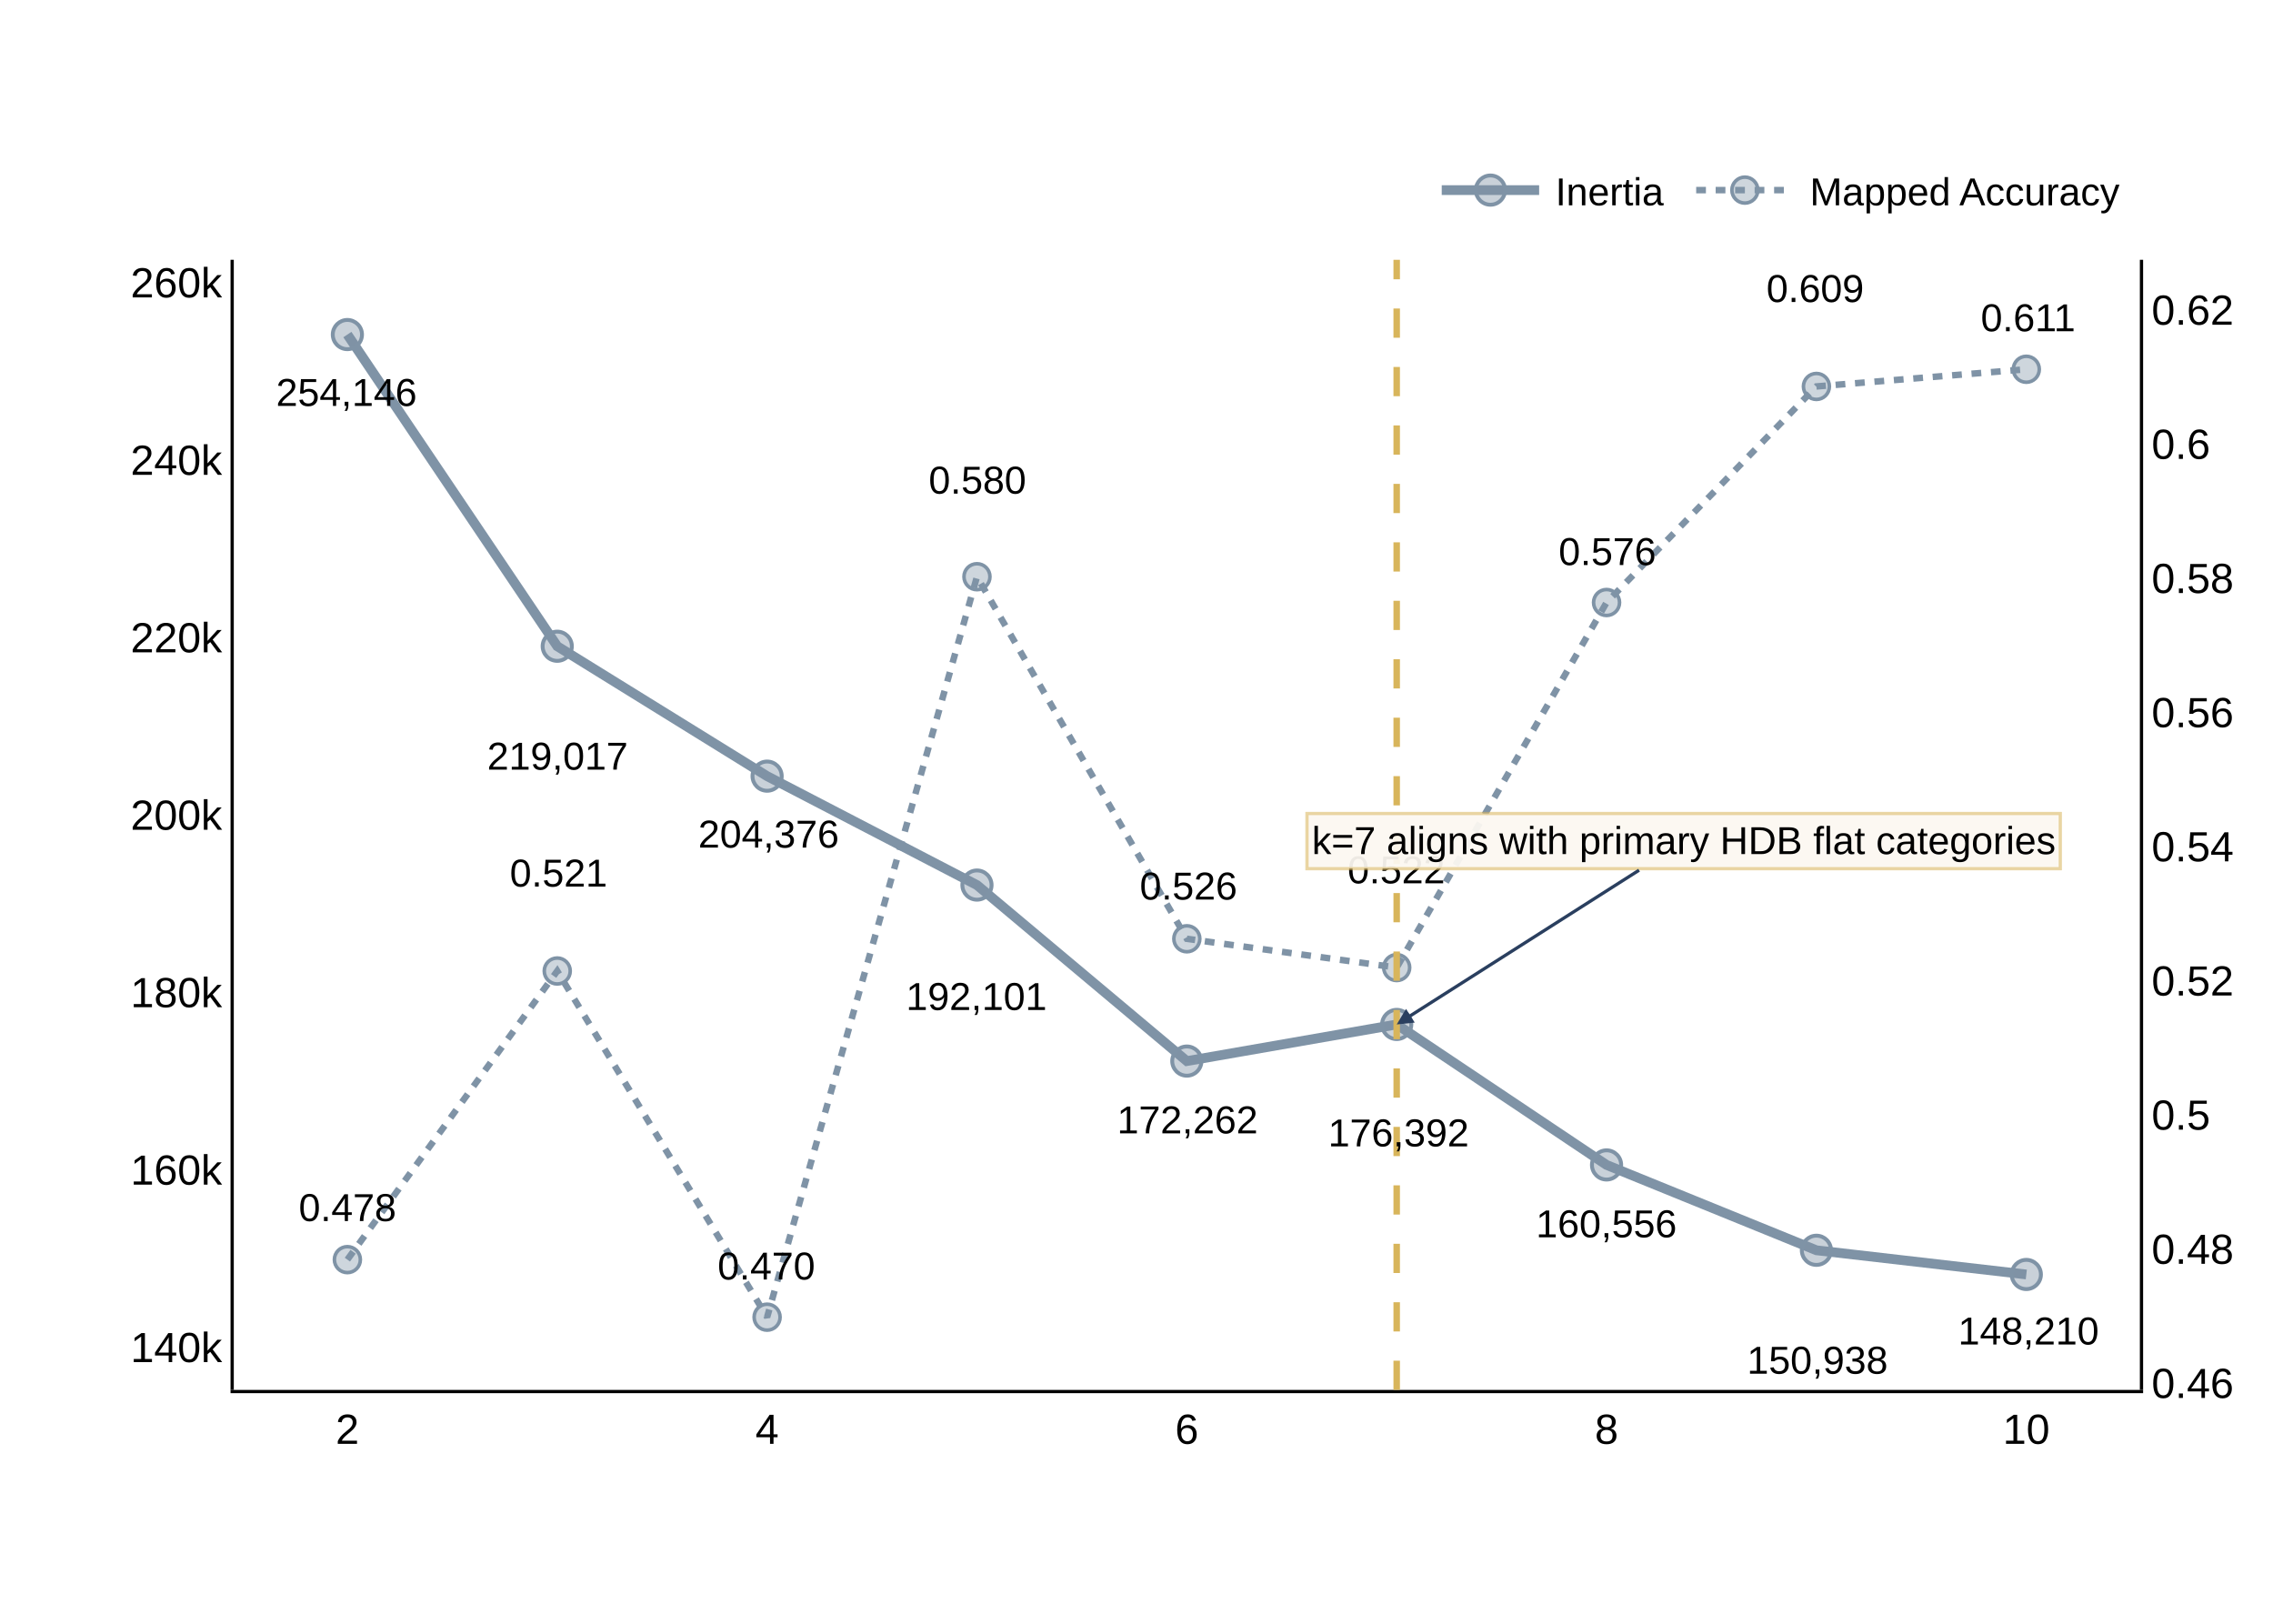
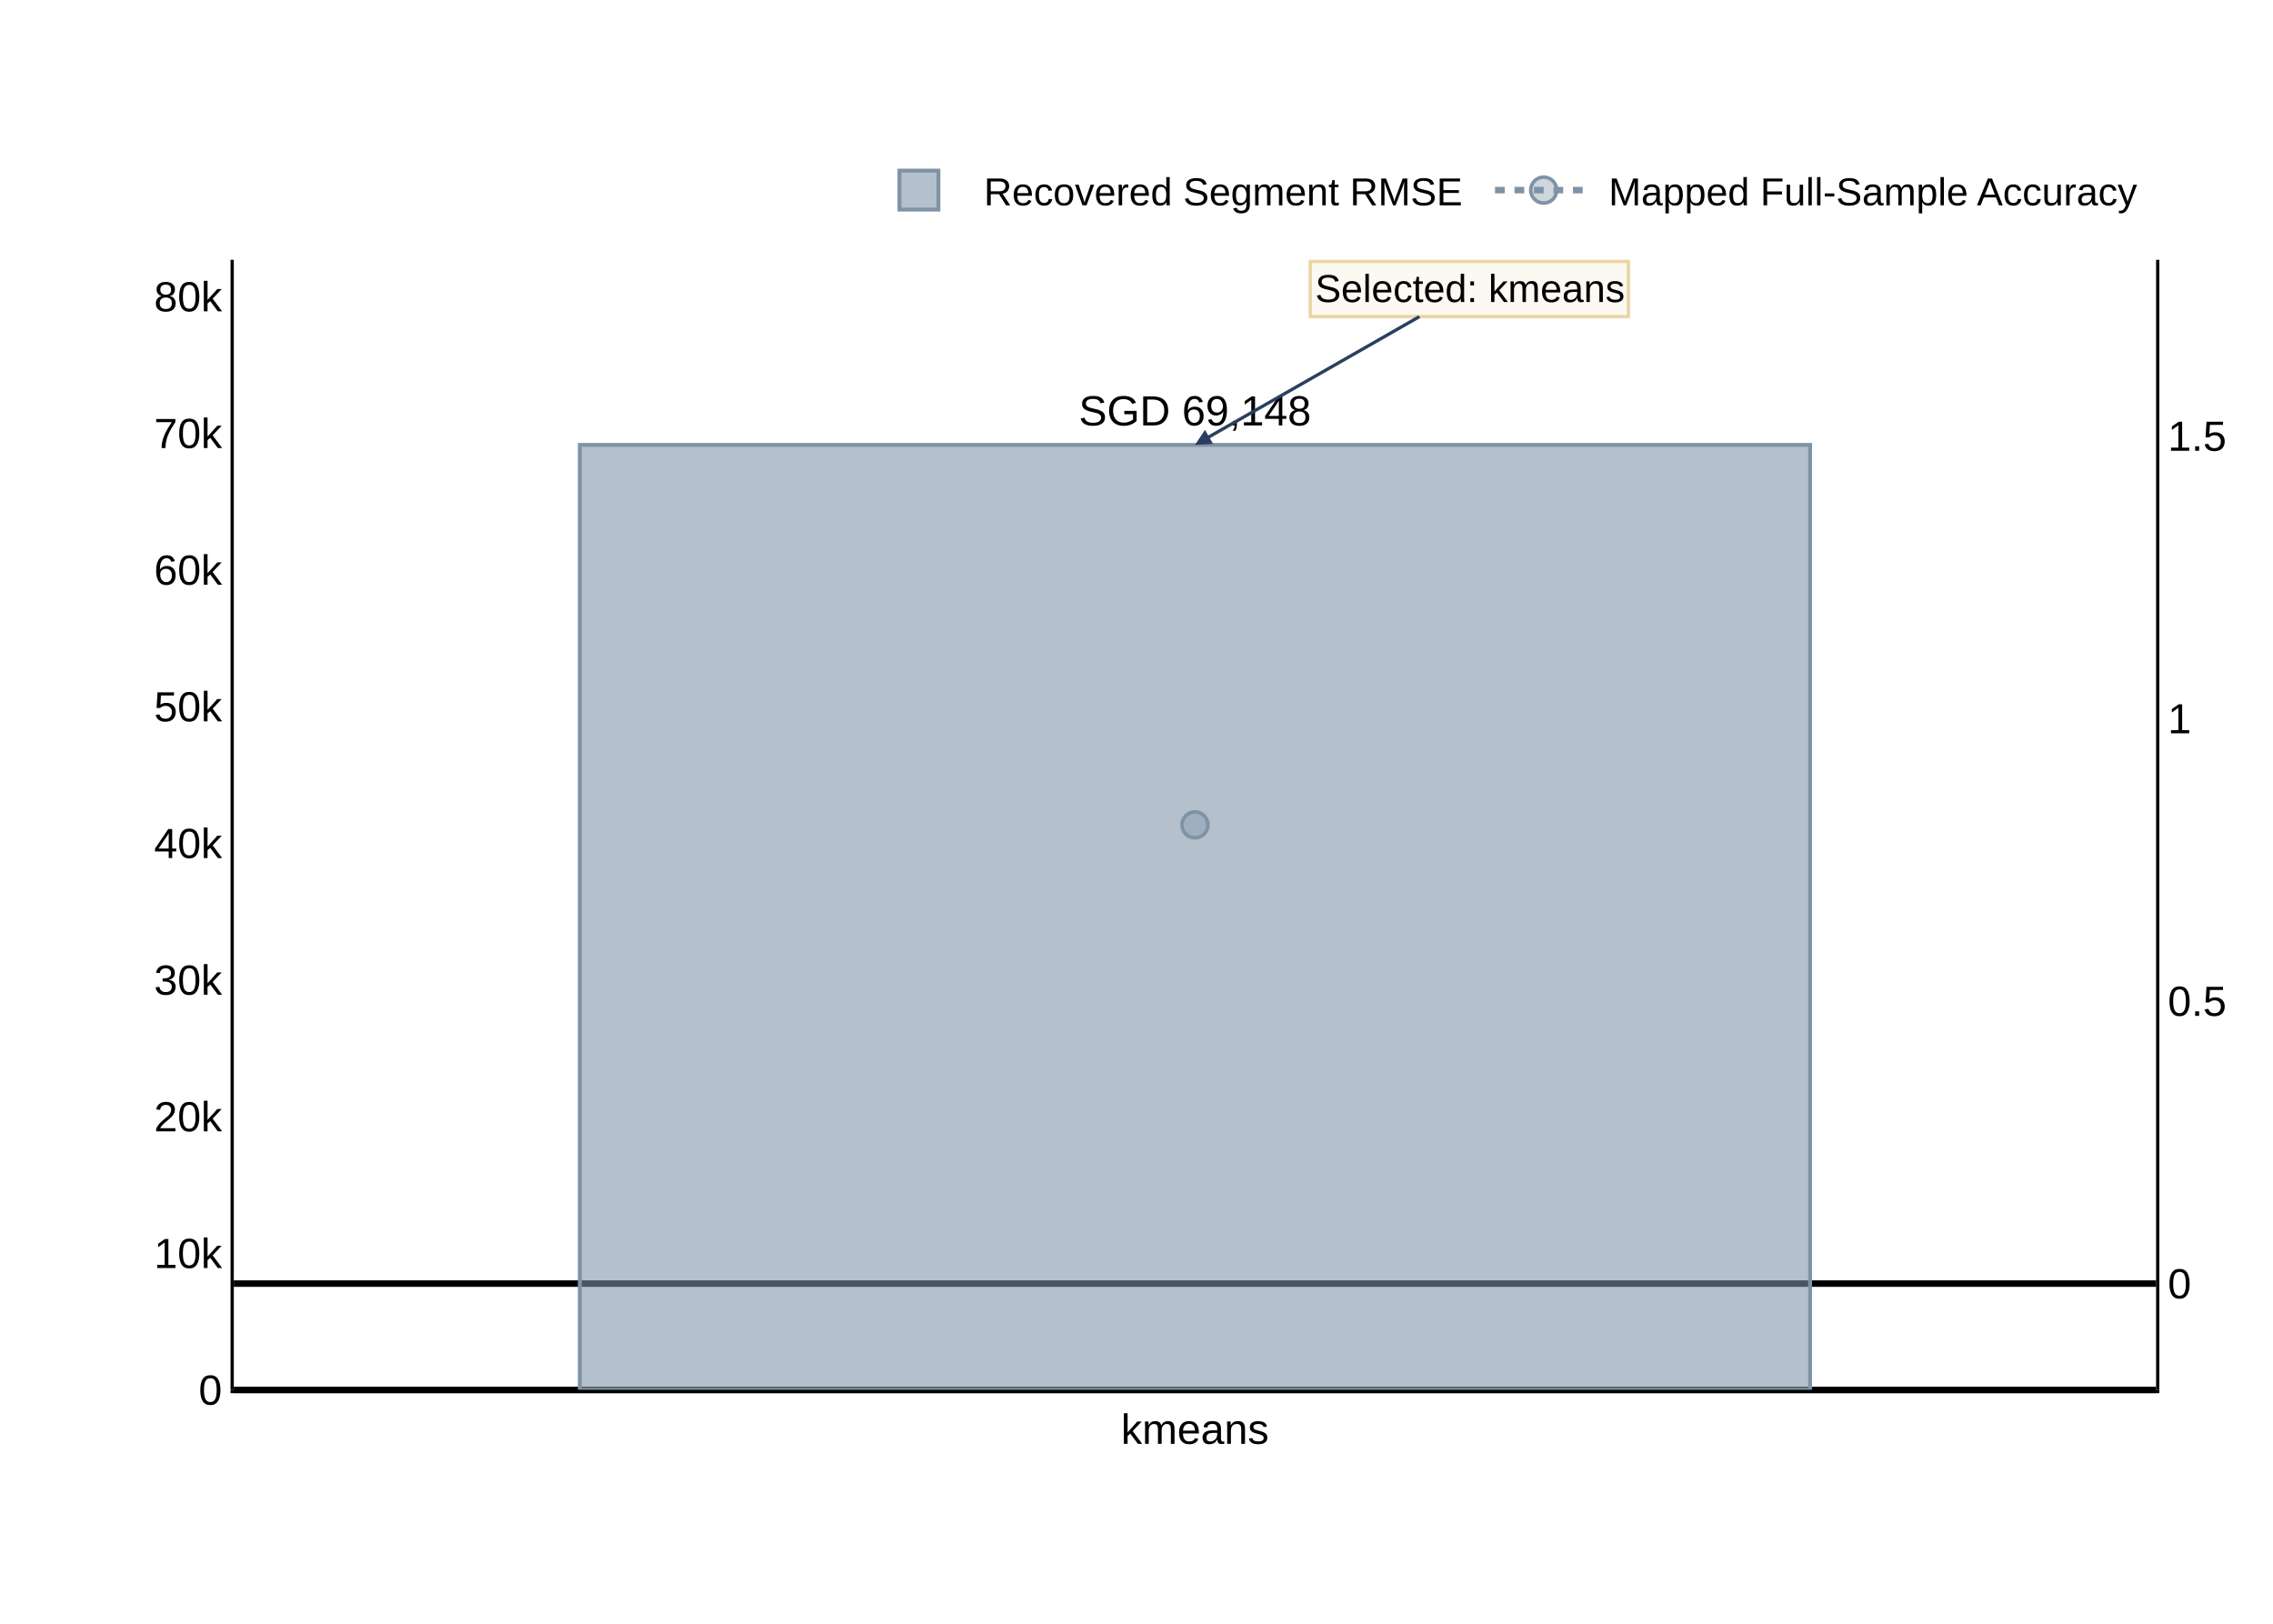
<svg xmlns="http://www.w3.org/2000/svg" class="main-svg" width="700" height="500" style="" viewBox="0 0 700 500">
  <rect x="0" y="0" width="700" height="500" style="fill: rgb(0, 0, 0); fill-opacity: 0;" />
-   <defs id="defs-83ea39">
+   <defs id="defs-9c0b53">
    <g class="clips">
-       <clipPath id="clip83ea39xyplot" class="plotclip">
-         <rect width="587" height="348" />
-       </clipPath>
-       <clipPath id="clip83ea39xy2plot" class="plotclip">
-         <rect width="587" height="348" />
-       </clipPath>
-       <clipPath class="axesclip" id="clip83ea39x">
-         <rect x="72" y="0" width="587" height="500" />
-       </clipPath>
-       <clipPath class="axesclip" id="clip83ea39y">
+       <clipPath id="clip9c0b53xyplot" class="plotclip">
+         <rect width="592" height="348" />
+       </clipPath>
+       <clipPath id="clip9c0b53xy2plot" class="plotclip">
+         <rect width="592" height="348" />
+       </clipPath>
+       <clipPath class="axesclip" id="clip9c0b53x">
+         <rect x="72" y="0" width="592" height="500" />
+       </clipPath>
+       <clipPath class="axesclip" id="clip9c0b53y">
        <rect x="0" y="80" width="700" height="348" />
      </clipPath>
-       <clipPath class="axesclip" id="clip83ea39xy">
-         <rect x="72" y="80" width="587" height="348" />
-       </clipPath>
-       <clipPath class="axesclip" id="clip83ea39y2">
+       <clipPath class="axesclip" id="clip9c0b53xy">
+         <rect x="72" y="80" width="592" height="348" />
+       </clipPath>
+       <clipPath class="axesclip" id="clip9c0b53y2">
        <rect x="0" y="80" width="700" height="348" />
      </clipPath>
-       <clipPath class="axesclip" id="clip83ea39xy2">
-         <rect x="72" y="80" width="587" height="348" />
+       <clipPath class="axesclip" id="clip9c0b53xy2">
+         <rect x="72" y="80" width="592" height="348" />
      </clipPath>
    </g>
    <g class="gradients" />
    <g class="patterns" />
  </defs>
  <g class="bglayer">
-     <rect class="bg" x="72" y="80" width="587" height="348" style="fill: rgb(0, 0, 0); fill-opacity: 0; stroke-width: 0;" />
+     <rect class="bg" x="72" y="80" width="592" height="348" style="fill: rgb(0, 0, 0); fill-opacity: 0; stroke-width: 0;" />
  </g>
  <g class="layer-below">
    <g class="imagelayer" />
    <g class="shapelayer" />
  </g>
  <g class="cartesianlayer">
    <g class="subplot xy">
      <g class="layer-subplot">
        <g class="shapelayer" />
        <g class="imagelayer" />
      </g>
      <g class="minor-gridlayer">
        <g class="x" />
        <g class="y" />
        <g class="y2" />
      </g>
      <g class="gridlayer">
        <g class="x" />
        <g class="y" />
        <g class="y2" />
      </g>
-       <g class="zerolinelayer" />
+       <g class="zerolinelayer">
+         <path class="yzl zl crisp" transform="translate(0,428)" d="M72,0h592" style="stroke: rgb(0, 0, 0); stroke-opacity: 1; stroke-width: 2px;" />
+         <path class="y2zl zl crisp" transform="translate(0,395.26)" d="M72,0h592" style="stroke: rgb(0, 0, 0); stroke-opacity: 1; stroke-width: 2px;" />
+       </g>
      <g class="layer-between">
        <g class="shapelayer" />
        <g class="imagelayer" />
      </g>
      <path class="xlines-below" />
      <path class="ylines-below" />
      <g class="overlines-below">
        <path class="xy2-x" />
        <path class="xy2-y" />
      </g>
      <g class="xaxislayer-below" />
      <g class="yaxislayer-below" />
      <g class="overaxes-below">
        <g class="xy2-x" />
        <g class="xy2-y" />
      </g>
      <g class="overplot">
-         <g class="xy" transform="translate(72,80)" clip-path="url(#clip83ea39xyplot)">
+         <g class="xy" transform="translate(72,80)">
+           <g class="barlayer mlayer">
+             <g class="trace bars" style="opacity: 1;">
+               <g class="points">
+                 <g class="point">
+                   <path d="M106.56,348V57H485.44V348Z" clip-path="url(#clip9c0b53xyplot)" style="vector-effect: none; opacity: 1; stroke-width: 1.2px; fill: rgb(127, 147, 166); fill-opacity: 0.58; stroke: rgb(127, 147, 166); stroke-opacity: 1;" />
+                   <text class="bartext bartext-outside" text-anchor="middle" data-notex="1" x="0" y="0" style="font-family: Arial; font-size: 13px; fill: rgb(0, 0, 0); fill-opacity: 1; white-space: pre;" transform="translate(296,51)">SGD 69,148</text>
+                 </g>
+               </g>
+             </g>
+           </g>
+         </g>
+         <g class="xy2" transform="translate(72,80)" clip-path="url(#clip9c0b53xy2plot)">
          <g class="scatterlayer mlayer">
-             <g class="trace scatter tracee5de66" style="stroke-miterlimit: 2; opacity: 1;">
+             <g class="trace scatter trace90b736" style="stroke-miterlimit: 2; opacity: 1;">
              <g class="fills" />
              <g class="errorbars" />
              <g class="lines">
-                 <path class="js-line" d="M34.98,23.02L99.61,119L164.24,159L228.87,192.54L293.5,246.74L358.13,235.46L422.76,278.72L487.39,305L552.03,312.45" style="vector-effect: none; fill: none; stroke: rgb(127, 147, 166); stroke-opacity: 1; stroke-width: 3px; opacity: 1;" />
+                 <path class="js-line" d="M296,174" style="vector-effect: none; fill: none; stroke: rgb(127, 147, 166); stroke-opacity: 1; stroke-dasharray: 3px, 3px; stroke-width: 2px; opacity: 1;" />
              </g>
              <g class="points">
-                 <path class="point" transform="translate(34.98,23.02)" d="M4.5,0A4.5,4.5 0 1,1 0,-4.5A4.5,4.5 0 0,1 4.5,0Z" style="opacity: 1; stroke-width: 1.2px; fill: rgb(127, 147, 166); fill-opacity: 0.42; stroke: rgb(127, 147, 166); stroke-opacity: 1;" />
-                 <path class="point" transform="translate(99.61,119)" d="M4.5,0A4.5,4.5 0 1,1 0,-4.5A4.5,4.5 0 0,1 4.5,0Z" style="opacity: 1; stroke-width: 1.2px; fill: rgb(127, 147, 166); fill-opacity: 0.42; stroke: rgb(127, 147, 166); stroke-opacity: 1;" />
-                 <path class="point" transform="translate(164.24,159)" d="M4.5,0A4.5,4.5 0 1,1 0,-4.5A4.5,4.5 0 0,1 4.5,0Z" style="opacity: 1; stroke-width: 1.2px; fill: rgb(127, 147, 166); fill-opacity: 0.42; stroke: rgb(127, 147, 166); stroke-opacity: 1;" />
-                 <path class="point" transform="translate(228.87,192.54)" d="M4.5,0A4.5,4.5 0 1,1 0,-4.5A4.5,4.5 0 0,1 4.5,0Z" style="opacity: 1; stroke-width: 1.2px; fill: rgb(127, 147, 166); fill-opacity: 0.42; stroke: rgb(127, 147, 166); stroke-opacity: 1;" />
-                 <path class="point" transform="translate(293.5,246.74)" d="M4.5,0A4.5,4.5 0 1,1 0,-4.5A4.5,4.5 0 0,1 4.5,0Z" style="opacity: 1; stroke-width: 1.2px; fill: rgb(127, 147, 166); fill-opacity: 0.42; stroke: rgb(127, 147, 166); stroke-opacity: 1;" />
-                 <path class="point" transform="translate(358.13,235.46)" d="M4.5,0A4.5,4.5 0 1,1 0,-4.5A4.5,4.5 0 0,1 4.5,0Z" style="opacity: 1; stroke-width: 1.2px; fill: rgb(127, 147, 166); fill-opacity: 0.42; stroke: rgb(127, 147, 166); stroke-opacity: 1;" />
-                 <path class="point" transform="translate(422.76,278.72)" d="M4.5,0A4.5,4.5 0 1,1 0,-4.5A4.5,4.5 0 0,1 4.5,0Z" style="opacity: 1; stroke-width: 1.2px; fill: rgb(127, 147, 166); fill-opacity: 0.42; stroke: rgb(127, 147, 166); stroke-opacity: 1;" />
-                 <path class="point" transform="translate(487.39,305)" d="M4.5,0A4.5,4.5 0 1,1 0,-4.5A4.5,4.5 0 0,1 4.5,0Z" style="opacity: 1; stroke-width: 1.2px; fill: rgb(127, 147, 166); fill-opacity: 0.42; stroke: rgb(127, 147, 166); stroke-opacity: 1;" />
-                 <path class="point" transform="translate(552.03,312.45)" d="M4.5,0A4.5,4.5 0 1,1 0,-4.5A4.5,4.5 0 0,1 4.5,0Z" style="opacity: 1; stroke-width: 1.2px; fill: rgb(127, 147, 166); fill-opacity: 0.42; stroke: rgb(127, 147, 166); stroke-opacity: 1;" />
+                 <path class="point" transform="translate(296,174)" d="M4,0A4,4 0 1,1 0,-4A4,4 0 0,1 4,0Z" style="opacity: 1; stroke-width: 1.1px; fill: rgb(127, 147, 166); fill-opacity: 0.38; stroke: rgb(127, 147, 166); stroke-opacity: 1;" />
              </g>
              <g class="text" />
            </g>
          </g>
        </g>
-         <g class="xy2" transform="translate(72,80)" clip-path="url(#clip83ea39xy2plot)">
-           <g class="scatterlayer mlayer">
-             <g class="trace scatter tracea6c676" style="stroke-miterlimit: 2; opacity: 1;">
-               <g class="fills" />
-               <g class="errorbars" />
-               <g class="lines">
-                 <path class="js-line" d="M34.98,307.88L99.61,219L164.24,325.6L228.87,97.59L293.5,209.08L358.13,217.94L422.76,105.53L487.39,39L552.03,33.71" style="vector-effect: none; fill: none; stroke: rgb(127, 147, 166); stroke-opacity: 1; stroke-dasharray: 3px, 3px; stroke-width: 2px; opacity: 1;" />
-               </g>
-               <g class="points">
-                 <path class="point" transform="translate(34.98,307.88)" d="M4,0A4,4 0 1,1 0,-4A4,4 0 0,1 4,0Z" style="opacity: 1; stroke-width: 1.1px; fill: rgb(127, 147, 166); fill-opacity: 0.38; stroke: rgb(127, 147, 166); stroke-opacity: 1;" />
-                 <path class="point" transform="translate(99.61,219)" d="M4,0A4,4 0 1,1 0,-4A4,4 0 0,1 4,0Z" style="opacity: 1; stroke-width: 1.1px; fill: rgb(127, 147, 166); fill-opacity: 0.38; stroke: rgb(127, 147, 166); stroke-opacity: 1;" />
-                 <path class="point" transform="translate(164.24,325.6)" d="M4,0A4,4 0 1,1 0,-4A4,4 0 0,1 4,0Z" style="opacity: 1; stroke-width: 1.1px; fill: rgb(127, 147, 166); fill-opacity: 0.38; stroke: rgb(127, 147, 166); stroke-opacity: 1;" />
-                 <path class="point" transform="translate(228.87,97.59)" d="M4,0A4,4 0 1,1 0,-4A4,4 0 0,1 4,0Z" style="opacity: 1; stroke-width: 1.1px; fill: rgb(127, 147, 166); fill-opacity: 0.38; stroke: rgb(127, 147, 166); stroke-opacity: 1;" />
-                 <path class="point" transform="translate(293.5,209.08)" d="M4,0A4,4 0 1,1 0,-4A4,4 0 0,1 4,0Z" style="opacity: 1; stroke-width: 1.1px; fill: rgb(127, 147, 166); fill-opacity: 0.38; stroke: rgb(127, 147, 166); stroke-opacity: 1;" />
-                 <path class="point" transform="translate(358.13,217.94)" d="M4,0A4,4 0 1,1 0,-4A4,4 0 0,1 4,0Z" style="opacity: 1; stroke-width: 1.1px; fill: rgb(127, 147, 166); fill-opacity: 0.38; stroke: rgb(127, 147, 166); stroke-opacity: 1;" />
-                 <path class="point" transform="translate(422.76,105.53)" d="M4,0A4,4 0 1,1 0,-4A4,4 0 0,1 4,0Z" style="opacity: 1; stroke-width: 1.1px; fill: rgb(127, 147, 166); fill-opacity: 0.38; stroke: rgb(127, 147, 166); stroke-opacity: 1;" />
-                 <path class="point" transform="translate(487.39,39)" d="M4,0A4,4 0 1,1 0,-4A4,4 0 0,1 4,0Z" style="opacity: 1; stroke-width: 1.1px; fill: rgb(127, 147, 166); fill-opacity: 0.38; stroke: rgb(127, 147, 166); stroke-opacity: 1;" />
-                 <path class="point" transform="translate(552.03,33.71)" d="M4,0A4,4 0 1,1 0,-4A4,4 0 0,1 4,0Z" style="opacity: 1; stroke-width: 1.1px; fill: rgb(127, 147, 166); fill-opacity: 0.38; stroke: rgb(127, 147, 166); stroke-opacity: 1;" />
-               </g>
-               <g class="text" />
-             </g>
-           </g>
-         </g>
      </g>
      <g class="zerolinelayer-above" />
-       <path class="xlines-above crisp" d="M71,428.5H660" style="fill: none; stroke-width: 1px; stroke: rgb(0, 0, 0); stroke-opacity: 1;" />
+       <path class="xlines-above crisp" d="M71,428.5H665" style="fill: none; stroke-width: 1px; stroke: rgb(0, 0, 0); stroke-opacity: 1;" />
      <path class="ylines-above crisp" d="M71.5,80V428" style="fill: none; stroke-width: 1px; stroke: rgb(0, 0, 0); stroke-opacity: 1;" />
      <g class="overlines-above">
        <path class="xy2-x crisp" d="M0,0" style="fill: none;" />
-         <path class="xy2-y crisp" d="M659.5,80V428" style="fill: none; stroke-width: 1px; stroke: rgb(0, 0, 0); stroke-opacity: 1;" />
+         <path class="xy2-y crisp" d="M664.5,80V428" style="fill: none; stroke-width: 1px; stroke: rgb(0, 0, 0); stroke-opacity: 1;" />
      </g>
      <g class="xaxislayer-above">
        <g class="xtick">
-           <text text-anchor="middle" x="0" y="444.6" transform="translate(106.98,0)" style="font-family: Arial; font-size: 13px; fill: rgb(0, 0, 0); fill-opacity: 1; white-space: pre;">2</text>
-         </g>
-         <g class="xtick">
-           <text text-anchor="middle" x="0" y="444.6" style="font-family: Arial; font-size: 13px; fill: rgb(0, 0, 0); fill-opacity: 1; white-space: pre;" transform="translate(236.24,0)">4</text>
-         </g>
-         <g class="xtick">
-           <text text-anchor="middle" x="0" y="444.6" style="font-family: Arial; font-size: 13px; fill: rgb(0, 0, 0); fill-opacity: 1; white-space: pre;" transform="translate(365.5,0)">6</text>
-         </g>
-         <g class="xtick">
-           <text text-anchor="middle" x="0" y="444.6" style="font-family: Arial; font-size: 13px; fill: rgb(0, 0, 0); fill-opacity: 1; white-space: pre;" transform="translate(494.76,0)">8</text>
-         </g>
-         <g class="xtick">
-           <text text-anchor="middle" x="0" y="444.6" style="font-family: Arial; font-size: 13px; fill: rgb(0, 0, 0); fill-opacity: 1; white-space: pre;" transform="translate(624.03,0)">10</text>
+           <text text-anchor="middle" x="0" y="444.6" transform="translate(368,0)" style="font-family: Arial; font-size: 13px; fill: rgb(0, 0, 0); fill-opacity: 1; white-space: pre;">kmeans</text>
        </g>
      </g>
      <g class="yaxislayer-above">
        <g class="ytick">
-           <text text-anchor="end" x="68.4" y="4.55" transform="translate(0,414.88)" style="font-family: Arial; font-size: 13px; fill: rgb(0, 0, 0); fill-opacity: 1; white-space: pre;">140k</text>
-         </g>
-         <g class="ytick">
-           <text text-anchor="end" x="68.4" y="4.55" style="font-family: Arial; font-size: 13px; fill: rgb(0, 0, 0); fill-opacity: 1; white-space: pre;" transform="translate(0,360.24)">160k</text>
-         </g>
-         <g class="ytick">
-           <text text-anchor="end" x="68.4" y="4.55" style="font-family: Arial; font-size: 13px; fill: rgb(0, 0, 0); fill-opacity: 1; white-space: pre;" transform="translate(0,305.6)">180k</text>
-         </g>
-         <g class="ytick">
-           <text text-anchor="end" x="68.4" y="4.55" style="font-family: Arial; font-size: 13px; fill: rgb(0, 0, 0); fill-opacity: 1; white-space: pre;" transform="translate(0,250.96)">200k</text>
-         </g>
-         <g class="ytick">
-           <text text-anchor="end" x="68.4" y="4.55" style="font-family: Arial; font-size: 13px; fill: rgb(0, 0, 0); fill-opacity: 1; white-space: pre;" transform="translate(0,196.32)">220k</text>
-         </g>
-         <g class="ytick">
-           <text text-anchor="end" x="68.4" y="4.55" style="font-family: Arial; font-size: 13px; fill: rgb(0, 0, 0); fill-opacity: 1; white-space: pre;" transform="translate(0,141.67)">240k</text>
-         </g>
-         <g class="ytick">
-           <text text-anchor="end" x="68.4" y="4.55" style="font-family: Arial; font-size: 13px; fill: rgb(0, 0, 0); fill-opacity: 1; white-space: pre;" transform="translate(0,87.03)">260k</text>
+           <text text-anchor="end" x="68.4" y="4.55" transform="translate(0,428)" style="font-family: Arial; font-size: 13px; fill: rgb(0, 0, 0); fill-opacity: 1; white-space: pre;">0</text>
+         </g>
+         <g class="ytick">
+           <text text-anchor="end" x="68.4" y="4.55" style="font-family: Arial; font-size: 13px; fill: rgb(0, 0, 0); fill-opacity: 1; white-space: pre;" transform="translate(0,385.92)">10k</text>
+         </g>
+         <g class="ytick">
+           <text text-anchor="end" x="68.4" y="4.55" style="font-family: Arial; font-size: 13px; fill: rgb(0, 0, 0); fill-opacity: 1; white-space: pre;" transform="translate(0,343.83)">20k</text>
+         </g>
+         <g class="ytick">
+           <text text-anchor="end" x="68.4" y="4.55" style="font-family: Arial; font-size: 13px; fill: rgb(0, 0, 0); fill-opacity: 1; white-space: pre;" transform="translate(0,301.75)">30k</text>
+         </g>
+         <g class="ytick">
+           <text text-anchor="end" x="68.4" y="4.55" style="font-family: Arial; font-size: 13px; fill: rgb(0, 0, 0); fill-opacity: 1; white-space: pre;" transform="translate(0,259.67)">40k</text>
+         </g>
+         <g class="ytick">
+           <text text-anchor="end" x="68.4" y="4.55" style="font-family: Arial; font-size: 13px; fill: rgb(0, 0, 0); fill-opacity: 1; white-space: pre;" transform="translate(0,217.58)">50k</text>
+         </g>
+         <g class="ytick">
+           <text text-anchor="end" x="68.4" y="4.55" style="font-family: Arial; font-size: 13px; fill: rgb(0, 0, 0); fill-opacity: 1; white-space: pre;" transform="translate(0,175.5)">60k</text>
+         </g>
+         <g class="ytick">
+           <text text-anchor="end" x="68.4" y="4.55" style="font-family: Arial; font-size: 13px; fill: rgb(0, 0, 0); fill-opacity: 1; white-space: pre;" transform="translate(0,133.42)">70k</text>
+         </g>
+         <g class="ytick">
+           <text text-anchor="end" x="68.4" y="4.55" style="font-family: Arial; font-size: 13px; fill: rgb(0, 0, 0); fill-opacity: 1; white-space: pre;" transform="translate(0,91.33)">80k</text>
        </g>
      </g>
      <g class="overaxes-above">
        <g class="xy2-x" />
        <g class="xy2-y">
          <g class="y2tick">
-             <text text-anchor="start" x="662.6" y="4.55" transform="translate(0,425.93)" style="font-family: Arial; font-size: 13px; fill: rgb(0, 0, 0); fill-opacity: 1; white-space: pre;">0.46</text>
-           </g>
-           <g class="y2tick">
-             <text text-anchor="start" x="662.6" y="4.55" style="font-family: Arial; font-size: 13px; fill: rgb(0, 0, 0); fill-opacity: 1; white-space: pre;" transform="translate(0,384.62)">0.48</text>
-           </g>
-           <g class="y2tick">
-             <text text-anchor="start" x="662.6" y="4.55" style="font-family: Arial; font-size: 13px; fill: rgb(0, 0, 0); fill-opacity: 1; white-space: pre;" transform="translate(0,343.31)">0.5</text>
-           </g>
-           <g class="y2tick">
-             <text text-anchor="start" x="662.6" y="4.55" style="font-family: Arial; font-size: 13px; fill: rgb(0, 0, 0); fill-opacity: 1; white-space: pre;" transform="translate(0,302)">0.52</text>
-           </g>
-           <g class="y2tick">
-             <text text-anchor="start" x="662.6" y="4.55" style="font-family: Arial; font-size: 13px; fill: rgb(0, 0, 0); fill-opacity: 1; white-space: pre;" transform="translate(0,260.68)">0.54</text>
-           </g>
-           <g class="y2tick">
-             <text text-anchor="start" x="662.6" y="4.55" style="font-family: Arial; font-size: 13px; fill: rgb(0, 0, 0); fill-opacity: 1; white-space: pre;" transform="translate(0,219.37)">0.56</text>
-           </g>
-           <g class="y2tick">
-             <text text-anchor="start" x="662.6" y="4.55" style="font-family: Arial; font-size: 13px; fill: rgb(0, 0, 0); fill-opacity: 1; white-space: pre;" transform="translate(0,178.06)">0.58</text>
-           </g>
-           <g class="y2tick">
-             <text text-anchor="start" x="662.6" y="4.55" style="font-family: Arial; font-size: 13px; fill: rgb(0, 0, 0); fill-opacity: 1; white-space: pre;" transform="translate(0,136.75)">0.6</text>
-           </g>
-           <g class="y2tick">
-             <text text-anchor="start" x="662.6" y="4.55" style="font-family: Arial; font-size: 13px; fill: rgb(0, 0, 0); fill-opacity: 1; white-space: pre;" transform="translate(0,95.44)">0.62</text>
+             <text text-anchor="start" x="667.6" y="4.55" transform="translate(0,395.26)" style="font-family: Arial; font-size: 13px; fill: rgb(0, 0, 0); fill-opacity: 1; white-space: pre;">0</text>
+           </g>
+           <g class="y2tick">
+             <text text-anchor="start" x="667.6" y="4.55" style="font-family: Arial; font-size: 13px; fill: rgb(0, 0, 0); fill-opacity: 1; white-space: pre;" transform="translate(0,308.26)">0.5</text>
+           </g>
+           <g class="y2tick">
+             <text text-anchor="start" x="667.6" y="4.55" style="font-family: Arial; font-size: 13px; fill: rgb(0, 0, 0); fill-opacity: 1; white-space: pre;" transform="translate(0,221.26)">1</text>
+           </g>
+           <g class="y2tick">
+             <text text-anchor="start" x="667.6" y="4.55" style="font-family: Arial; font-size: 13px; fill: rgb(0, 0, 0); fill-opacity: 1; white-space: pre;" transform="translate(0,134.26)">1.5</text>
          </g>
        </g>
      </g>
    </g>
    <g class="subplot xy2" />
  </g>
  <g class="polarlayer" />
  <g class="smithlayer" />
  <g class="ternarylayer" />
  <g class="geolayer" />
  <g class="funnelarealayer" />
  <g class="pielayer" />
  <g class="iciclelayer" />
  <g class="treemaplayer" />
  <g class="sunburstlayer" />
  <g class="glimages" />
-   <defs id="topdefs-83ea39">
+   <defs id="topdefs-9c0b53">
    <g class="clips" />
-     <clipPath id="legend83ea39">
-       <rect width="220" height="29" x="0" y="0" />
+     <clipPath id="legend9c0b53">
+       <rect width="401" height="29" x="0" y="0" />
    </clipPath>
  </defs>
  <g class="layer-above">
    <g class="imagelayer" />
-     <g class="shapelayer">
-       <g class="shape-group" data-index="0" clip-path="url(#clip83ea39x)">
-         <path data-index="0" fill-rule="evenodd" d="M430.13,428L430.13,80" style="opacity: 1; stroke: rgb(216, 181, 91); stroke-opacity: 1; fill: rgb(0, 0, 0); fill-opacity: 0; stroke-dasharray: 9px, 9px; stroke-width: 2px;" />
-       </g>
-     </g>
+     <g class="shapelayer" />
  </g>
  <g class="infolayer">
-     <g class="legend" pointer-events="all" transform="translate(439,44.04)">
-       <rect class="bg" shape-rendering="crispEdges" style="stroke: rgb(0, 0, 0); stroke-opacity: 0; fill: rgb(0, 0, 0); fill-opacity: 0; stroke-width: 0px;" width="220" height="29" x="0" y="0" />
-       <g class="scrollbox" transform="" clip-path="url(#legend83ea39)">
+     <g class="legend" pointer-events="all" transform="translate(263,44.04)">
+       <rect class="bg" shape-rendering="crispEdges" style="stroke: rgb(0, 0, 0); stroke-opacity: 0; fill: rgb(0, 0, 0); fill-opacity: 0; stroke-width: 0px;" width="401" height="29" x="0" y="0" />
+       <g class="scrollbox" transform="" clip-path="url(#legend9c0b53)">
        <g class="groups">
          <g class="traces" transform="translate(0,14.5)" style="opacity: 1;">
-             <text class="legendtext" text-anchor="start" x="40" y="4.68" style="font-family: Arial; font-size: 12px; fill: rgb(0, 0, 0); fill-opacity: 1; white-space: pre;">Inertia</text>
+             <text class="legendtext" text-anchor="start" x="40" y="4.68" style="font-family: Arial; font-size: 12px; fill: rgb(0, 0, 0); fill-opacity: 1; white-space: pre;">Recovered Segment RMSE</text>
            <g class="layers" style="opacity: 1;">
              <g class="legendfill" />
-               <g class="legendlines">
-                 <path class="js-line" d="M5,0h30" style="fill: none; stroke: rgb(127, 147, 166); stroke-opacity: 1; stroke-width: 3px;" />
-               </g>
+               <g class="legendlines" />
              <g class="legendsymbols">
                <g class="legendpoints">
-                   <path class="scatterpts" transform="translate(20,0)" d="M4.5,0A4.5,4.5 0 1,1 0,-4.5A4.5,4.5 0 0,1 4.5,0Z" style="opacity: 1; stroke-width: 1.2px; fill: rgb(127, 147, 166); fill-opacity: 0.42; stroke: rgb(127, 147, 166); stroke-opacity: 1;" />
+                   <path class="legendundefined" d="M6,6H-6V-6H6Z" transform="translate(20,0)" style="stroke-width: 1.2px; fill: rgb(127, 147, 166); fill-opacity: 0.58; stroke: rgb(127, 147, 166); stroke-opacity: 1;" />
                </g>
              </g>
            </g>
-             <rect class="legendtoggle" x="0" y="-9.5" width="75.859" height="19" style="fill: rgb(0, 0, 0); fill-opacity: 0;" />
-           </g>
-           <g class="traces" transform="translate(78.35938,14.5)" style="opacity: 1;">
-             <text class="legendtext" text-anchor="start" x="40" y="4.68" style="font-family: Arial; font-size: 12px; fill: rgb(0, 0, 0); fill-opacity: 1; white-space: pre;">Mapped Accuracy</text>
+             <rect class="legendtoggle" x="0" y="-9.5" width="189.906" height="19" style="fill: rgb(0, 0, 0); fill-opacity: 0;" />
+           </g>
+           <g class="traces" transform="translate(192.4062,14.5)" style="opacity: 1;">
+             <text class="legendtext" text-anchor="start" x="40" y="4.68" style="font-family: Arial; font-size: 12px; fill: rgb(0, 0, 0); fill-opacity: 1; white-space: pre;">Mapped Full-Sample Accuracy</text>
            <g class="layers" style="opacity: 1;">
              <g class="legendfill" />
              <g class="legendlines">
                <path class="js-line" d="M5,0h30" style="fill: none; stroke: rgb(127, 147, 166); stroke-opacity: 1; stroke-dasharray: 3px, 3px; stroke-width: 2px;" />
              </g>
              <g class="legendsymbols">
                <g class="legendpoints">
                  <path class="scatterpts" transform="translate(20,0)" d="M4,0A4,4 0 1,1 0,-4A4,4 0 0,1 4,0Z" style="opacity: 1; stroke-width: 1.1px; fill: rgb(127, 147, 166); fill-opacity: 0.38; stroke: rgb(127, 147, 166); stroke-opacity: 1;" />
                </g>
              </g>
            </g>
-             <rect class="legendtoggle" x="0" y="-9.5" width="138.547" height="19" style="fill: rgb(0, 0, 0); fill-opacity: 0;" />
+             <rect class="legendtoggle" x="0" y="-9.5" width="205.906" height="19" style="fill: rgb(0, 0, 0); fill-opacity: 0;" />
          </g>
        </g>
      </g>
      <rect class="scrollbar" rx="20" ry="3" width="0" height="0" style="fill: rgb(128, 139, 164); fill-opacity: 1;" x="0" y="0" />
    </g>
    <g class="g-gtitle" />
    <g class="g-xtitle" />
    <g class="g-ytitle" />
    <g class="g-y2title" />
    <g class="annotation" data-index="0" style="opacity: 1;">
-       <g class="annotation-text-g" transform="rotate(0,106.98,121.02)">
-         <g class="cursor-pointer" transform="translate(83,112)">
-           <rect class="bg" x="0.5" y="0.5" width="46" height="17" style="stroke-width: 1px; stroke: rgb(0, 0, 0); stroke-opacity: 0; fill: rgb(0, 0, 0); fill-opacity: 0;" />
-           <text class="annotation-text" text-anchor="middle" x="23.703" y="13" style="font-family: Arial; font-size: 12px; fill: rgb(0, 0, 0); fill-opacity: 1; white-space: pre;">254,146</text>
-         </g>
-       </g>
-     </g>
-     <g class="annotation" data-index="1" style="opacity: 1;">
-       <g class="annotation-text-g" transform="rotate(0,106.98,371.88)">
-         <g class="cursor-pointer" transform="translate(90,363)">
-           <rect class="bg" x="0.5" y="0.5" width="33" height="17" style="stroke-width: 1px; stroke: rgb(0, 0, 0); stroke-opacity: 0; fill: rgb(0, 0, 0); fill-opacity: 0;" />
-           <text class="annotation-text" text-anchor="middle" x="17.016" y="13" style="font-family: Arial; font-size: 12px; fill: rgb(0, 0, 0); fill-opacity: 1; white-space: pre;">0.478</text>
-         </g>
-       </g>
-     </g>
-     <g class="annotation" data-index="2" style="opacity: 1;">
-       <g class="annotation-text-g" transform="rotate(0,171.61,233)">
-         <g class="cursor-pointer" transform="translate(148,224)">
-           <rect class="bg" x="0.5" y="0.5" width="46" height="17" style="stroke-width: 1px; stroke: rgb(0, 0, 0); stroke-opacity: 0; fill: rgb(0, 0, 0); fill-opacity: 0;" />
-           <text class="annotation-text" text-anchor="middle" x="23.703" y="13" style="font-family: Arial; font-size: 12px; fill: rgb(0, 0, 0); fill-opacity: 1; white-space: pre;">219,017</text>
-         </g>
-       </g>
-     </g>
-     <g class="annotation" data-index="3" style="opacity: 1;">
-       <g class="annotation-text-g" transform="rotate(0,171.61,269)">
-         <g class="cursor-pointer" transform="translate(155,260)">
-           <rect class="bg" x="0.5" y="0.5" width="33" height="17" style="stroke-width: 1px; stroke: rgb(0, 0, 0); stroke-opacity: 0; fill: rgb(0, 0, 0); fill-opacity: 0;" />
-           <text class="annotation-text" text-anchor="middle" x="17.016" y="13" style="font-family: Arial; font-size: 12px; fill: rgb(0, 0, 0); fill-opacity: 1; white-space: pre;">0.521</text>
-         </g>
-       </g>
-     </g>
-     <g class="annotation" data-index="4" style="opacity: 1;">
-       <g class="annotation-text-g" transform="rotate(0,236.24,257)">
-         <g class="cursor-pointer" transform="translate(213,248)">
-           <rect class="bg" x="0.5" y="0.5" width="46" height="17" style="stroke-width: 1px; stroke: rgb(0, 0, 0); stroke-opacity: 0; fill: rgb(0, 0, 0); fill-opacity: 0;" />
-           <text class="annotation-text" text-anchor="middle" x="23.703" y="13" style="font-family: Arial; font-size: 12px; fill: rgb(0, 0, 0); fill-opacity: 1; white-space: pre;">204,376</text>
-         </g>
-       </g>
-     </g>
-     <g class="annotation" data-index="5" style="opacity: 1;">
-       <g class="annotation-text-g" transform="rotate(0,236.24,389.6)">
-         <g class="cursor-pointer" transform="translate(219,381)">
-           <rect class="bg" x="0.5" y="0.5" width="33" height="17" style="stroke-width: 1px; stroke: rgb(0, 0, 0); stroke-opacity: 0; fill: rgb(0, 0, 0); fill-opacity: 0;" />
-           <text class="annotation-text" text-anchor="middle" x="17.016" y="13" style="font-family: Arial; font-size: 12px; fill: rgb(0, 0, 0); fill-opacity: 1; white-space: pre;">0.470</text>
-         </g>
-       </g>
-     </g>
-     <g class="annotation" data-index="6" style="opacity: 1;">
-       <g class="annotation-text-g" transform="rotate(0,300.87,306.54)">
-         <g class="cursor-pointer" transform="translate(277,298)">
-           <rect class="bg" x="0.5" y="0.5" width="46" height="17" style="stroke-width: 1px; stroke: rgb(0, 0, 0); stroke-opacity: 0; fill: rgb(0, 0, 0); fill-opacity: 0;" />
-           <text class="annotation-text" text-anchor="middle" x="23.703" y="13" style="font-family: Arial; font-size: 12px; fill: rgb(0, 0, 0); fill-opacity: 1; white-space: pre;">192,101</text>
-         </g>
-       </g>
-     </g>
-     <g class="annotation" data-index="7" style="opacity: 1;">
-       <g class="annotation-text-g" transform="rotate(0,300.87,147.59)">
-         <g class="cursor-pointer" transform="translate(284,139)">
-           <rect class="bg" x="0.5" y="0.5" width="33" height="17" style="stroke-width: 1px; stroke: rgb(0, 0, 0); stroke-opacity: 0; fill: rgb(0, 0, 0); fill-opacity: 0;" />
-           <text class="annotation-text" text-anchor="middle" x="17.016" y="13" style="font-family: Arial; font-size: 12px; fill: rgb(0, 0, 0); fill-opacity: 1; white-space: pre;">0.580</text>
-         </g>
-       </g>
-     </g>
-     <g class="annotation" data-index="8" style="opacity: 1;">
-       <g class="annotation-text-g" transform="rotate(0,365.5,344.74)">
-         <g class="cursor-pointer" transform="translate(342,336)">
-           <rect class="bg" x="0.5" y="0.5" width="46" height="17" style="stroke-width: 1px; stroke: rgb(0, 0, 0); stroke-opacity: 0; fill: rgb(0, 0, 0); fill-opacity: 0;" />
-           <text class="annotation-text" text-anchor="middle" x="23.703" y="13" style="font-family: Arial; font-size: 12px; fill: rgb(0, 0, 0); fill-opacity: 1; white-space: pre;">172,262</text>
-         </g>
-       </g>
-     </g>
-     <g class="annotation" data-index="9" style="opacity: 1;">
-       <g class="annotation-text-g" transform="rotate(0,365.5,273.08)">
-         <g class="cursor-pointer" transform="translate(349,264)">
-           <rect class="bg" x="0.5" y="0.5" width="33" height="17" style="stroke-width: 1px; stroke: rgb(0, 0, 0); stroke-opacity: 0; fill: rgb(0, 0, 0); fill-opacity: 0;" />
-           <text class="annotation-text" text-anchor="middle" x="17.016" y="13" style="font-family: Arial; font-size: 12px; fill: rgb(0, 0, 0); fill-opacity: 1; white-space: pre;">0.526</text>
-         </g>
-       </g>
-     </g>
-     <g class="annotation" data-index="10" style="opacity: 1;">
-       <g class="annotation-text-g" transform="rotate(0,430.13,349.46)">
-         <g class="cursor-pointer" transform="translate(407,340)">
-           <rect class="bg" x="0.5" y="0.5" width="46" height="17" style="stroke-width: 1px; stroke: rgb(0, 0, 0); stroke-opacity: 0; fill: rgb(0, 0, 0); fill-opacity: 0;" />
-           <text class="annotation-text" text-anchor="middle" x="23.703" y="13" style="font-family: Arial; font-size: 12px; fill: rgb(0, 0, 0); fill-opacity: 1; white-space: pre;">176,392</text>
-         </g>
-       </g>
-     </g>
-     <g class="annotation" data-index="11" style="opacity: 1;">
-       <g class="annotation-text-g" transform="rotate(0,430.13,267.94)">
-         <g class="cursor-pointer" transform="translate(413,259)">
-           <rect class="bg" x="0.5" y="0.5" width="33" height="17" style="stroke-width: 1px; stroke: rgb(0, 0, 0); stroke-opacity: 0; fill: rgb(0, 0, 0); fill-opacity: 0;" />
-           <text class="annotation-text" text-anchor="middle" x="17.016" y="13" style="font-family: Arial; font-size: 12px; fill: rgb(0, 0, 0); fill-opacity: 1; white-space: pre;">0.522</text>
-         </g>
-       </g>
-     </g>
-     <g class="annotation" data-index="12" style="opacity: 1;">
-       <g class="annotation-text-g" transform="rotate(0,494.76,376.72)">
-         <g class="cursor-pointer" transform="translate(471,368)">
-           <rect class="bg" x="0.5" y="0.5" width="46" height="17" style="stroke-width: 1px; stroke: rgb(0, 0, 0); stroke-opacity: 0; fill: rgb(0, 0, 0); fill-opacity: 0;" />
-           <text class="annotation-text" text-anchor="middle" x="23.703" y="13" style="font-family: Arial; font-size: 12px; fill: rgb(0, 0, 0); fill-opacity: 1; white-space: pre;">160,556</text>
-         </g>
-       </g>
-     </g>
-     <g class="annotation" data-index="13" style="opacity: 1;">
-       <g class="annotation-text-g" transform="rotate(0,494.76,169.53)">
-         <g class="cursor-pointer" transform="translate(478,161)">
-           <rect class="bg" x="0.5" y="0.5" width="33" height="17" style="stroke-width: 1px; stroke: rgb(0, 0, 0); stroke-opacity: 0; fill: rgb(0, 0, 0); fill-opacity: 0;" />
-           <text class="annotation-text" text-anchor="middle" x="17.016" y="13" style="font-family: Arial; font-size: 12px; fill: rgb(0, 0, 0); fill-opacity: 1; white-space: pre;">0.576</text>
-         </g>
-       </g>
-     </g>
-     <g class="annotation" data-index="14" style="opacity: 1;">
-       <g class="annotation-text-g" transform="rotate(0,559.39,419)">
-         <g class="cursor-pointer" transform="translate(536,410)">
-           <rect class="bg" x="0.5" y="0.5" width="46" height="17" style="stroke-width: 1px; stroke: rgb(0, 0, 0); stroke-opacity: 0; fill: rgb(0, 0, 0); fill-opacity: 0;" />
-           <text class="annotation-text" text-anchor="middle" x="23.703" y="13" style="font-family: Arial; font-size: 12px; fill: rgb(0, 0, 0); fill-opacity: 1; white-space: pre;">150,938</text>
-         </g>
-       </g>
-     </g>
-     <g class="annotation" data-index="15" style="opacity: 1;">
-       <g class="annotation-text-g" transform="rotate(0,559.39,89)">
-         <g class="cursor-pointer" transform="translate(542,80)">
-           <rect class="bg" x="0.5" y="0.5" width="33" height="17" style="stroke-width: 1px; stroke: rgb(0, 0, 0); stroke-opacity: 0; fill: rgb(0, 0, 0); fill-opacity: 0;" />
-           <text class="annotation-text" text-anchor="middle" x="17.016" y="13" style="font-family: Arial; font-size: 12px; fill: rgb(0, 0, 0); fill-opacity: 1; white-space: pre;">0.609</text>
-         </g>
-       </g>
-     </g>
-     <g class="annotation" data-index="16" style="opacity: 1;">
-       <g class="annotation-text-g" transform="rotate(0,624.03,410.45)">
-         <g class="cursor-pointer" transform="translate(601,401)">
-           <rect class="bg" x="0.5" y="0.5" width="46" height="17" style="stroke-width: 1px; stroke: rgb(0, 0, 0); stroke-opacity: 0; fill: rgb(0, 0, 0); fill-opacity: 0;" />
-           <text class="annotation-text" text-anchor="middle" x="23.703" y="13" style="font-family: Arial; font-size: 12px; fill: rgb(0, 0, 0); fill-opacity: 1; white-space: pre;">148,210</text>
-         </g>
-       </g>
-     </g>
-     <g class="annotation" data-index="17" style="opacity: 1;">
-       <g class="annotation-text-g" transform="rotate(0,624.03,97.71)">
-         <g class="cursor-pointer" transform="translate(608,89)">
-           <rect class="bg" x="0.5" y="0.5" width="32" height="17" style="stroke-width: 1px; stroke: rgb(0, 0, 0); stroke-opacity: 0; fill: rgb(0, 0, 0); fill-opacity: 0;" />
-           <text class="annotation-text" text-anchor="middle" x="16.578" y="13" style="font-family: Arial; font-size: 12px; fill: rgb(0, 0, 0); fill-opacity: 1; white-space: pre;">0.611</text>
-         </g>
-       </g>
-     </g>
-     <g class="annotation" data-index="18" style="opacity: 1;">
-       <g class="annotation-text-g" transform="rotate(0,518.13,259.46)">
-         <g class="cursor-pointer" transform="translate(402,250)">
-           <rect class="bg" x="0.5" y="0.5" width="232" height="17" style="stroke-width: 1px; stroke: rgb(216, 181, 91); stroke-opacity: 0.55; fill: rgb(252, 247, 241); fill-opacity: 0.94;" />
-           <text class="annotation-text" text-anchor="middle" x="116.547" y="13" style="font-family: Arial; font-size: 12px; fill: rgb(0, 0, 0); fill-opacity: 1; white-space: pre;">k=7 aligns with primary HDB flat categories</text>
+       <g class="annotation-text-g" transform="rotate(0,452,89)">
+         <g class="cursor-pointer" transform="translate(403,80)">
+           <rect class="bg" x="0.5" y="0.5" width="98" height="17" style="stroke-width: 1px; stroke: rgb(216, 181, 91); stroke-opacity: 0.55; fill: rgb(252, 247, 241); fill-opacity: 0.94;" />
+           <text class="annotation-text" text-anchor="middle" x="49.703" y="13" style="font-family: Arial; font-size: 12px; fill: rgb(0, 0, 0); fill-opacity: 1; white-space: pre;">Selected: kmeans</text>
        </g>
      </g>
      <g class="annotation-arrow-g" style="opacity: 1;">
-         <path d="M504.773,267.96L430.13,315.46" style="stroke-width: 1px; stroke: rgb(42, 63, 95); stroke-opacity: 1; stroke-dasharray: 0px, 0px, 87.175px, 88.475px;" />
-         <path d="M-3.7,-2.5V2.5L1.3,0Z" transform="translate(431.2268,314.7621)rotate(147.5275)" style="fill: rgb(42, 63, 95); stroke-width: 0;" />
+         <path d="M437.125,97.5L368,137" style="stroke-width: 1px; stroke: rgb(42, 63, 95); stroke-opacity: 1; stroke-dasharray: 0px, 0px, 78.315px, 79.615px;" />
+         <path d="M-3.7,-2.5V2.5L1.3,0Z" transform="translate(369.1287,136.355)rotate(150.2584)" style="fill: rgb(42, 63, 95); stroke-width: 0;" />
      </g>
    </g>
  </g>
</svg>
